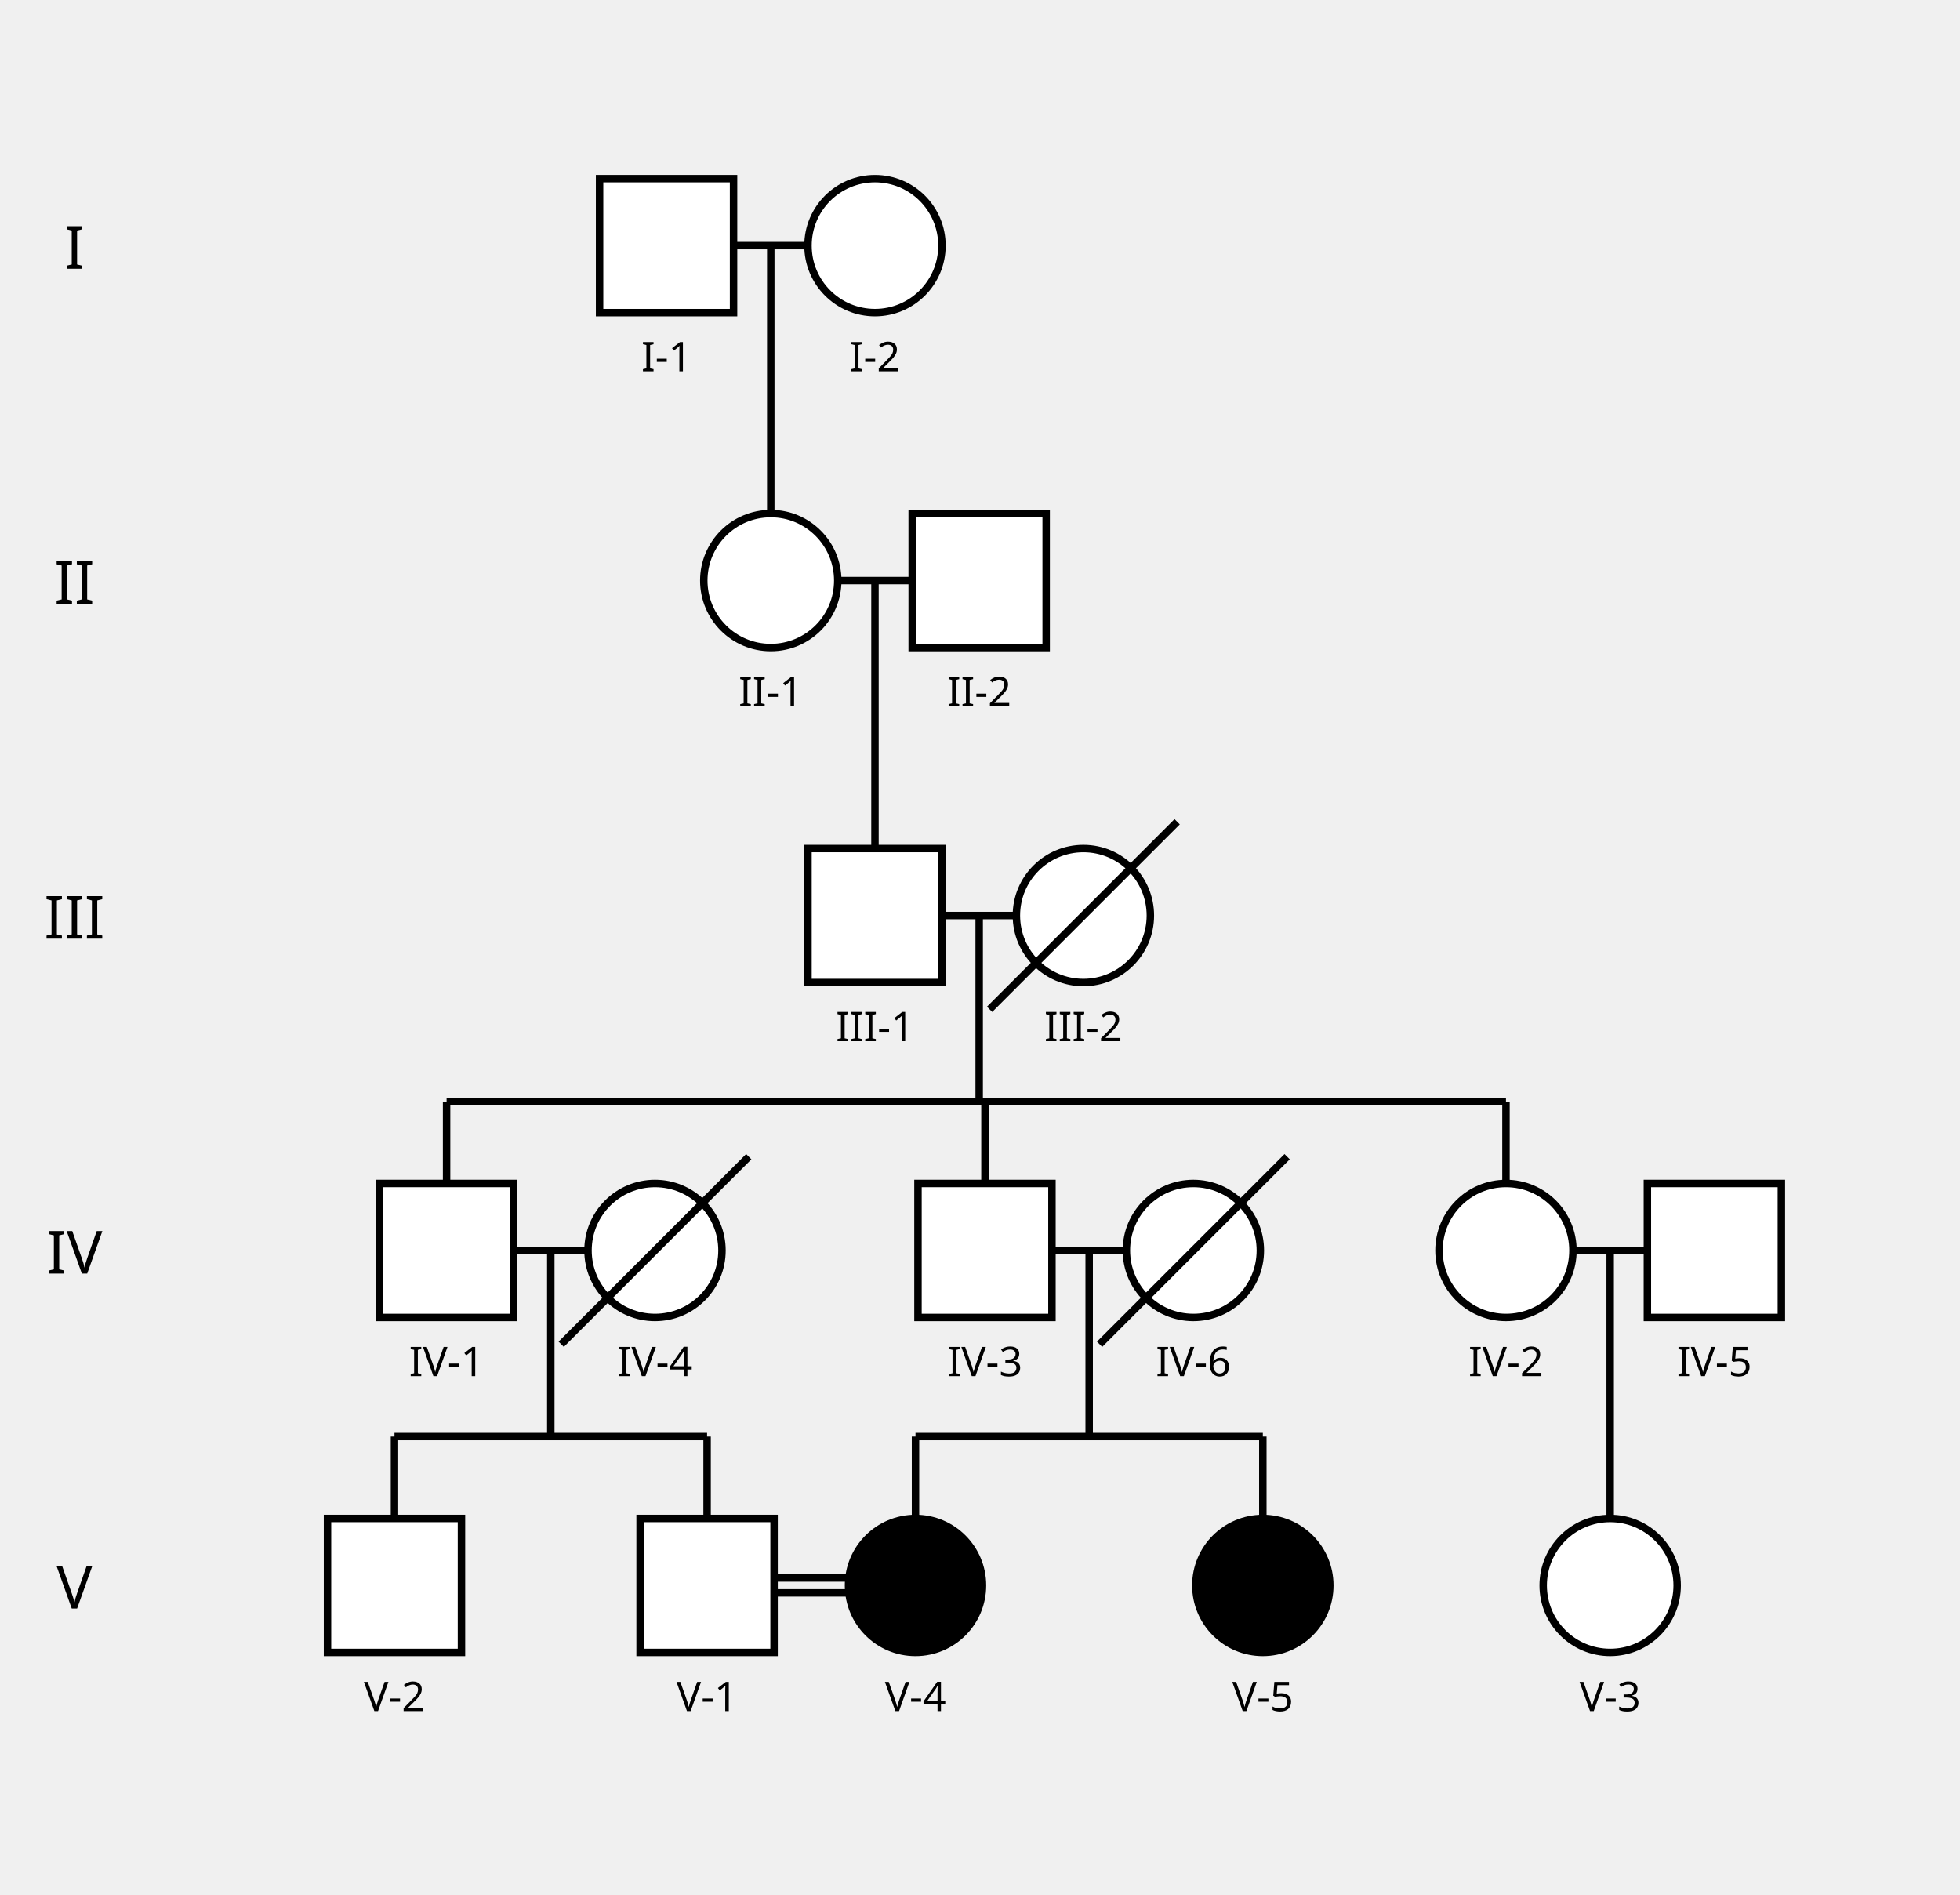
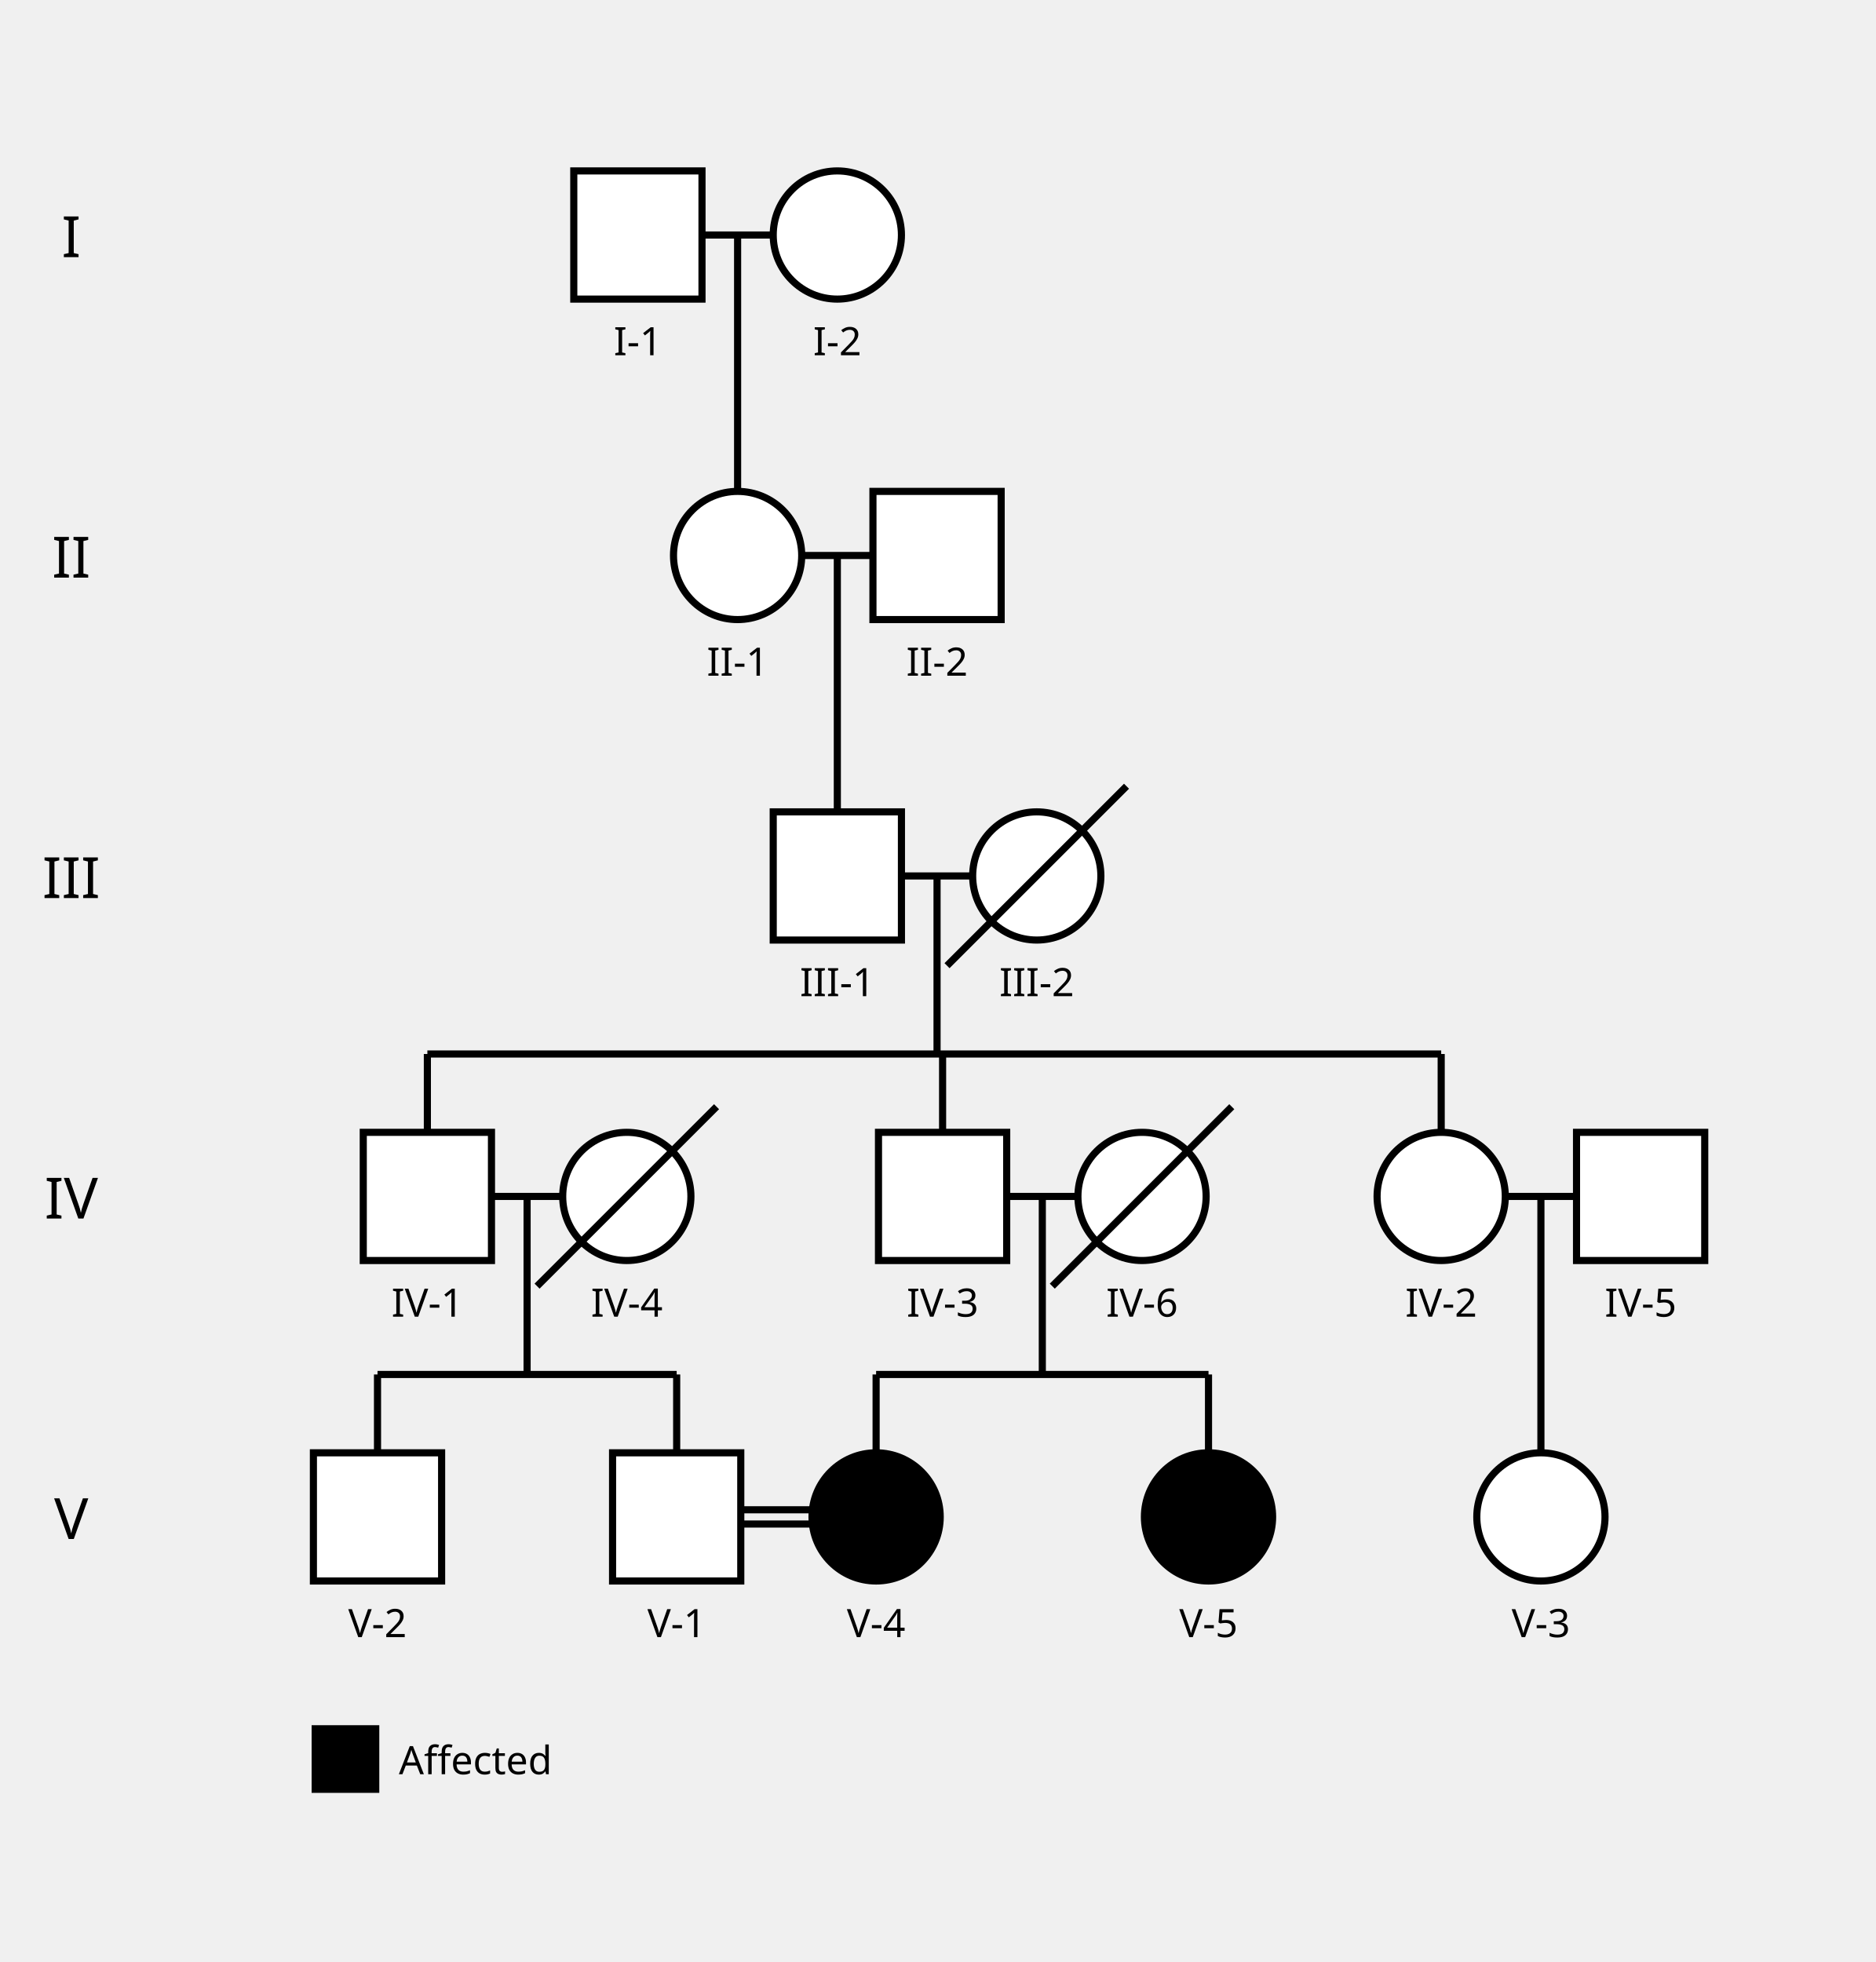
- <svg xmlns="http://www.w3.org/2000/svg" width="526.667" height="509" viewBox="0 0 526.667 509" class="pedigree" data-title="First cousins marry across a middle sibling's family: the two lines are seeded at facing ends" data-conditions="[&quot;&quot;]">
+ <svg xmlns="http://www.w3.org/2000/svg" width="526.667" height="551" viewBox="0 0 526.667 551" class="pedigree" data-title="First cousins marry across a middle sibling's family: the two lines are seeded at facing ends" data-conditions="[&quot;&quot;]">
+   <defs>
+     <pattern id="fill-affected-0" class="fill-pattern" data-condition="0" data-status="affected" width="8" height="8" patternUnits="userSpaceOnUse">
+       <rect class="tone" width="8" height="8" fill="#000000" />
+     </pattern>
+   </defs>
  <g class="generation" data-generation="1">
    <text x="20" y="66" font-family="sans-serif" font-size="16" fill="#000000" text-anchor="middle" dominant-baseline="central">I</text>
  </g>
  <g class="generation" data-generation="2">
    <text x="20" y="156" font-family="sans-serif" font-size="16" fill="#000000" text-anchor="middle" dominant-baseline="central">II</text>
  </g>
  <g class="generation" data-generation="3">
    <text x="20" y="246" font-family="sans-serif" font-size="16" fill="#000000" text-anchor="middle" dominant-baseline="central">III</text>
  </g>
  <g class="generation" data-generation="4">
    <text x="20" y="336" font-family="sans-serif" font-size="16" fill="#000000" text-anchor="middle" dominant-baseline="central">IV</text>
  </g>
  <g class="generation" data-generation="5">
    <text x="20" y="426" font-family="sans-serif" font-size="16" fill="#000000" text-anchor="middle" dominant-baseline="central">V</text>
  </g>
  <g class="mating" data-partners="I-1 I-2">
    <line x1="197.111" y1="66" x2="217.111" y2="66" stroke="#000000" stroke-width="2" />
    <line class="hit" x1="197.111" y1="66" x2="217.111" y2="66" stroke="none" stroke-width="12" pointer-events="stroke" />
  </g>
  <g class="mating" data-partners="II-1 II-2">
    <line x1="225.111" y1="156" x2="245.111" y2="156" stroke="#000000" stroke-width="2" />
    <line class="hit" x1="225.111" y1="156" x2="245.111" y2="156" stroke="none" stroke-width="12" pointer-events="stroke" />
  </g>
  <g class="mating" data-partners="III-1 III-2">
    <line x1="253.111" y1="246" x2="273.111" y2="246" stroke="#000000" stroke-width="2" />
    <line class="hit" x1="253.111" y1="246" x2="273.111" y2="246" stroke="none" stroke-width="12" pointer-events="stroke" />
  </g>
  <g class="mating" data-partners="IV-1 IV-4">
    <line x1="138" y1="336" x2="158" y2="336" stroke="#000000" stroke-width="2" />
    <line class="hit" x1="138" y1="336" x2="158" y2="336" stroke="none" stroke-width="12" pointer-events="stroke" />
  </g>
  <g class="mating" data-partners="IV-3 IV-6">
    <line x1="282.667" y1="336" x2="302.667" y2="336" stroke="#000000" stroke-width="2" />
    <line class="hit" x1="282.667" y1="336" x2="302.667" y2="336" stroke="none" stroke-width="12" pointer-events="stroke" />
  </g>
  <g class="mating" data-partners="IV-2 IV-5">
    <line x1="422.667" y1="336" x2="442.667" y2="336" stroke="#000000" stroke-width="2" />
    <line class="hit" x1="422.667" y1="336" x2="442.667" y2="336" stroke="none" stroke-width="12" pointer-events="stroke" />
  </g>
  <g class="mating consanguineous" data-partners="V-1 V-4">
    <line x1="208" y1="424" x2="228" y2="424" stroke="#000000" stroke-width="2" />
    <line x1="208" y1="428" x2="228" y2="428" stroke="#000000" stroke-width="2" />
    <line class="hit" x1="208" y1="426" x2="228" y2="426" stroke="none" stroke-width="12" pointer-events="stroke" />
  </g>
  <g class="sibship" data-parents="I-1 I-2" data-children="II-1">
    <line x1="207.111" y1="66" x2="207.111" y2="138" stroke="#000000" stroke-width="2" />
  </g>
  <g class="sibship" data-parents="II-1 II-2" data-children="III-1">
    <line x1="235.111" y1="156" x2="235.111" y2="228" stroke="#000000" stroke-width="2" />
  </g>
  <g class="sibship" data-parents="III-1 III-2" data-children="IV-1 IV-3 IV-2">
    <line x1="263.111" y1="246" x2="263.111" y2="296" stroke="#000000" stroke-width="2" />
    <line x1="120" y1="296" x2="404.667" y2="296" stroke="#000000" stroke-width="2" />
    <line x1="120" y1="296" x2="120" y2="318" stroke="#000000" stroke-width="2" />
    <line x1="264.667" y1="296" x2="264.667" y2="318" stroke="#000000" stroke-width="2" />
    <line x1="404.667" y1="296" x2="404.667" y2="318" stroke="#000000" stroke-width="2" />
  </g>
  <g class="sibship" data-parents="IV-1 IV-4" data-children="V-2 V-1">
    <line x1="148" y1="336" x2="148" y2="386" stroke="#000000" stroke-width="2" />
    <line x1="106" y1="386" x2="190" y2="386" stroke="#000000" stroke-width="2" />
    <line x1="106" y1="386" x2="106" y2="408" stroke="#000000" stroke-width="2" />
    <line x1="190" y1="386" x2="190" y2="408" stroke="#000000" stroke-width="2" />
  </g>
  <g class="sibship" data-parents="IV-3 IV-6" data-children="V-4 V-5">
    <line x1="292.667" y1="336" x2="292.667" y2="386" stroke="#000000" stroke-width="2" />
    <line x1="246" y1="386" x2="339.333" y2="386" stroke="#000000" stroke-width="2" />
    <line x1="246" y1="386" x2="246" y2="408" stroke="#000000" stroke-width="2" />
    <line x1="339.333" y1="386" x2="339.333" y2="408" stroke="#000000" stroke-width="2" />
  </g>
  <g class="sibship" data-parents="IV-2 IV-5" data-children="V-3">
    <line x1="432.667" y1="336" x2="432.667" y2="408" stroke="#000000" stroke-width="2" />
  </g>
  <g id="ind-I-1" class="individual" data-position="I-1" data-generation="1" data-index="1" data-gender="man">
    <rect class="backing" x="161.111" y="48" width="36" height="36" fill="#ffffff" />
    <rect class="symbol" x="161.111" y="48" width="36" height="36" fill="none" stroke="#000000" stroke-width="2" />
    <text class="label" x="179.111" y="95.5" font-family="sans-serif" font-size="11" fill="#000000" text-anchor="middle" dominant-baseline="central">I-1</text>
    <rect class="hit" x="161.111" y="48" width="36" height="53" fill="none" pointer-events="all" />
  </g>
  <g id="ind-I-2" class="individual" data-position="I-2" data-generation="1" data-index="2" data-gender="woman">
    <circle class="backing" cx="235.111" cy="66" r="18" fill="#ffffff" />
    <circle class="symbol" cx="235.111" cy="66" r="18" fill="none" stroke="#000000" stroke-width="2" />
    <text class="label" x="235.111" y="95.5" font-family="sans-serif" font-size="11" fill="#000000" text-anchor="middle" dominant-baseline="central">I-2</text>
    <rect class="hit" x="217.111" y="48" width="36" height="53" fill="none" pointer-events="all" />
  </g>
  <g id="ind-II-1" class="individual" data-position="II-1" data-generation="2" data-index="1" data-gender="woman">
    <circle class="backing" cx="207.111" cy="156" r="18" fill="#ffffff" />
    <circle class="symbol" cx="207.111" cy="156" r="18" fill="none" stroke="#000000" stroke-width="2" />
    <text class="label" x="207.111" y="185.5" font-family="sans-serif" font-size="11" fill="#000000" text-anchor="middle" dominant-baseline="central">II-1</text>
    <rect class="hit" x="189.111" y="138" width="36" height="53" fill="none" pointer-events="all" />
  </g>
  <g id="ind-II-2" class="individual" data-position="II-2" data-generation="2" data-index="2" data-gender="man">
    <rect class="backing" x="245.111" y="138" width="36" height="36" fill="#ffffff" />
    <rect class="symbol" x="245.111" y="138" width="36" height="36" fill="none" stroke="#000000" stroke-width="2" />
    <text class="label" x="263.111" y="185.5" font-family="sans-serif" font-size="11" fill="#000000" text-anchor="middle" dominant-baseline="central">II-2</text>
    <rect class="hit" x="245.111" y="138" width="36" height="53" fill="none" pointer-events="all" />
  </g>
  <g id="ind-III-1" class="individual" data-position="III-1" data-generation="3" data-index="1" data-gender="man">
    <rect class="backing" x="217.111" y="228" width="36" height="36" fill="#ffffff" />
    <rect class="symbol" x="217.111" y="228" width="36" height="36" fill="none" stroke="#000000" stroke-width="2" />
    <text class="label" x="235.111" y="275.5" font-family="sans-serif" font-size="11" fill="#000000" text-anchor="middle" dominant-baseline="central">III-1</text>
    <rect class="hit" x="217.111" y="228" width="36" height="53" fill="none" pointer-events="all" />
  </g>
  <g id="ind-III-2" class="individual deceased" data-position="III-2" data-generation="3" data-index="2" data-gender="woman">
    <circle class="backing" cx="291.111" cy="246" r="18" fill="#ffffff" />
    <circle class="symbol" cx="291.111" cy="246" r="18" fill="none" stroke="#000000" stroke-width="2" />
    <line class="mark deceased" x1="265.911" y1="271.2" x2="316.311" y2="220.8" stroke="#000000" stroke-width="2" />
    <text class="label" x="291.111" y="275.5" font-family="sans-serif" font-size="11" fill="#000000" text-anchor="middle" dominant-baseline="central">III-2</text>
    <rect class="hit" x="273.111" y="228" width="36" height="53" fill="none" pointer-events="all" />
  </g>
  <g id="ind-IV-1" class="individual" data-position="IV-1" data-generation="4" data-index="1" data-gender="man">
    <rect class="backing" x="102" y="318" width="36" height="36" fill="#ffffff" />
    <rect class="symbol" x="102" y="318" width="36" height="36" fill="none" stroke="#000000" stroke-width="2" />
    <text class="label" x="120" y="365.5" font-family="sans-serif" font-size="11" fill="#000000" text-anchor="middle" dominant-baseline="central">IV-1</text>
    <rect class="hit" x="102" y="318" width="36" height="53" fill="none" pointer-events="all" />
  </g>
  <g id="ind-IV-4" class="individual deceased" data-position="IV-4" data-generation="4" data-index="4" data-gender="woman">
    <circle class="backing" cx="176" cy="336" r="18" fill="#ffffff" />
    <circle class="symbol" cx="176" cy="336" r="18" fill="none" stroke="#000000" stroke-width="2" />
    <line class="mark deceased" x1="150.8" y1="361.2" x2="201.2" y2="310.8" stroke="#000000" stroke-width="2" />
    <text class="label" x="176" y="365.5" font-family="sans-serif" font-size="11" fill="#000000" text-anchor="middle" dominant-baseline="central">IV-4</text>
    <rect class="hit" x="158" y="318" width="36" height="53" fill="none" pointer-events="all" />
  </g>
  <g id="ind-IV-3" class="individual" data-position="IV-3" data-generation="4" data-index="3" data-gender="man">
    <rect class="backing" x="246.667" y="318" width="36" height="36" fill="#ffffff" />
    <rect class="symbol" x="246.667" y="318" width="36" height="36" fill="none" stroke="#000000" stroke-width="2" />
    <text class="label" x="264.667" y="365.5" font-family="sans-serif" font-size="11" fill="#000000" text-anchor="middle" dominant-baseline="central">IV-3</text>
    <rect class="hit" x="246.667" y="318" width="36" height="53" fill="none" pointer-events="all" />
  </g>
  <g id="ind-IV-6" class="individual deceased" data-position="IV-6" data-generation="4" data-index="6" data-gender="woman">
    <circle class="backing" cx="320.667" cy="336" r="18" fill="#ffffff" />
    <circle class="symbol" cx="320.667" cy="336" r="18" fill="none" stroke="#000000" stroke-width="2" />
    <line class="mark deceased" x1="295.467" y1="361.2" x2="345.867" y2="310.8" stroke="#000000" stroke-width="2" />
    <text class="label" x="320.667" y="365.5" font-family="sans-serif" font-size="11" fill="#000000" text-anchor="middle" dominant-baseline="central">IV-6</text>
    <rect class="hit" x="302.667" y="318" width="36" height="53" fill="none" pointer-events="all" />
  </g>
  <g id="ind-IV-2" class="individual" data-position="IV-2" data-generation="4" data-index="2" data-gender="woman">
    <circle class="backing" cx="404.667" cy="336" r="18" fill="#ffffff" />
    <circle class="symbol" cx="404.667" cy="336" r="18" fill="none" stroke="#000000" stroke-width="2" />
    <text class="label" x="404.667" y="365.5" font-family="sans-serif" font-size="11" fill="#000000" text-anchor="middle" dominant-baseline="central">IV-2</text>
    <rect class="hit" x="386.667" y="318" width="36" height="53" fill="none" pointer-events="all" />
  </g>
  <g id="ind-IV-5" class="individual" data-position="IV-5" data-generation="4" data-index="5" data-gender="man">
    <rect class="backing" x="442.667" y="318" width="36" height="36" fill="#ffffff" />
    <rect class="symbol" x="442.667" y="318" width="36" height="36" fill="none" stroke="#000000" stroke-width="2" />
    <text class="label" x="460.667" y="365.5" font-family="sans-serif" font-size="11" fill="#000000" text-anchor="middle" dominant-baseline="central">IV-5</text>
    <rect class="hit" x="442.667" y="318" width="36" height="53" fill="none" pointer-events="all" />
  </g>
  <g id="ind-V-2" class="individual" data-position="V-2" data-generation="5" data-index="2" data-gender="man">
    <rect class="backing" x="88" y="408" width="36" height="36" fill="#ffffff" />
    <rect class="symbol" x="88" y="408" width="36" height="36" fill="none" stroke="#000000" stroke-width="2" />
    <text class="label" x="106" y="455.5" font-family="sans-serif" font-size="11" fill="#000000" text-anchor="middle" dominant-baseline="central">V-2</text>
    <rect class="hit" x="88" y="408" width="36" height="53" fill="none" pointer-events="all" />
  </g>
  <g id="ind-V-1" class="individual" data-position="V-1" data-generation="5" data-index="1" data-gender="man">
    <rect class="backing" x="172" y="408" width="36" height="36" fill="#ffffff" />
    <rect class="symbol" x="172" y="408" width="36" height="36" fill="none" stroke="#000000" stroke-width="2" />
    <text class="label" x="190" y="455.5" font-family="sans-serif" font-size="11" fill="#000000" text-anchor="middle" dominant-baseline="central">V-1</text>
    <rect class="hit" x="172" y="408" width="36" height="53" fill="none" pointer-events="all" />
  </g>
  <g id="ind-V-4" class="individual affected" data-position="V-4" data-generation="5" data-index="4" data-gender="woman" data-condition-0="affected">
    <circle class="backing" cx="246" cy="426" r="18" fill="#ffffff" />
-     <circle class="fill" data-condition="0" cx="246" cy="426" r="18" fill="#000000" />
+     <circle class="fill" data-condition="0" data-status="affected" transform="translate(250.5 426)" cx="-4.5" cy="0" r="18" fill="url(#fill-affected-0)" />
    <circle class="symbol" cx="246" cy="426" r="18" fill="none" stroke="#000000" stroke-width="2" />
    <text class="label" x="246" y="455.5" font-family="sans-serif" font-size="11" fill="#000000" text-anchor="middle" dominant-baseline="central">V-4</text>
    <rect class="hit" x="228" y="408" width="36" height="53" fill="none" pointer-events="all" />
  </g>
  <g id="ind-V-5" class="individual affected" data-position="V-5" data-generation="5" data-index="5" data-gender="woman" data-condition-0="affected">
    <circle class="backing" cx="339.333" cy="426" r="18" fill="#ffffff" />
-     <circle class="fill" data-condition="0" cx="339.333" cy="426" r="18" fill="#000000" />
+     <circle class="fill" data-condition="0" data-status="affected" transform="translate(343.833 426)" cx="-4.5" cy="0" r="18" fill="url(#fill-affected-0)" />
    <circle class="symbol" cx="339.333" cy="426" r="18" fill="none" stroke="#000000" stroke-width="2" />
    <text class="label" x="339.333" y="455.5" font-family="sans-serif" font-size="11" fill="#000000" text-anchor="middle" dominant-baseline="central">V-5</text>
    <rect class="hit" x="321.333" y="408" width="36" height="53" fill="none" pointer-events="all" />
  </g>
  <g id="ind-V-3" class="individual" data-position="V-3" data-generation="5" data-index="3" data-gender="woman">
    <circle class="backing" cx="432.667" cy="426" r="18" fill="#ffffff" />
    <circle class="symbol" cx="432.667" cy="426" r="18" fill="none" stroke="#000000" stroke-width="2" />
    <text class="label" x="432.667" y="455.5" font-family="sans-serif" font-size="11" fill="#000000" text-anchor="middle" dominant-baseline="central">V-3</text>
    <rect class="hit" x="414.667" y="408" width="36" height="53" fill="none" pointer-events="all" />
  </g>
+   <g id="key" class="key">
+     <g id="key-affected-0" class="key-entry" data-condition="0" data-status="affected">
+       <rect class="swatch" x="-9" y="-9" width="18" height="18" transform="translate(97 494)" fill="url(#fill-affected-0)" stroke="#000000" stroke-width="1" />
+       <text class="key-label" x="112" y="494" font-family="sans-serif" font-size="11" fill="#000000" text-anchor="start" dominant-baseline="central">Affected</text>
+     </g>
+   </g>
</svg>
